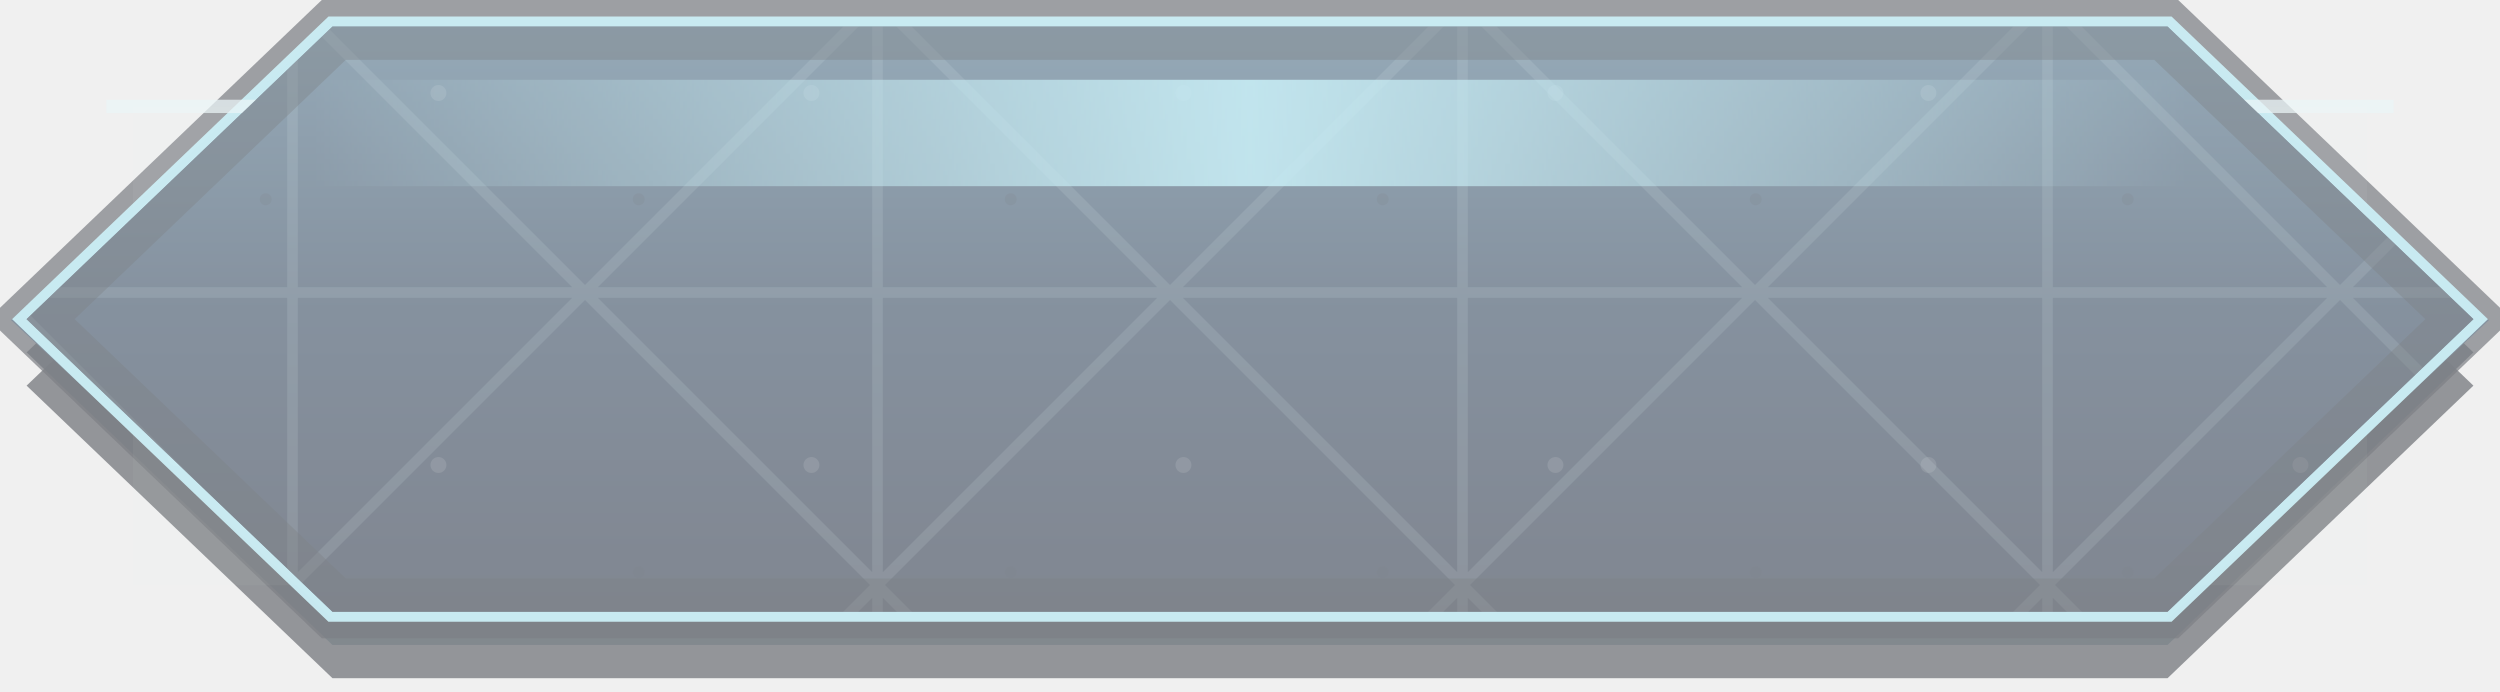
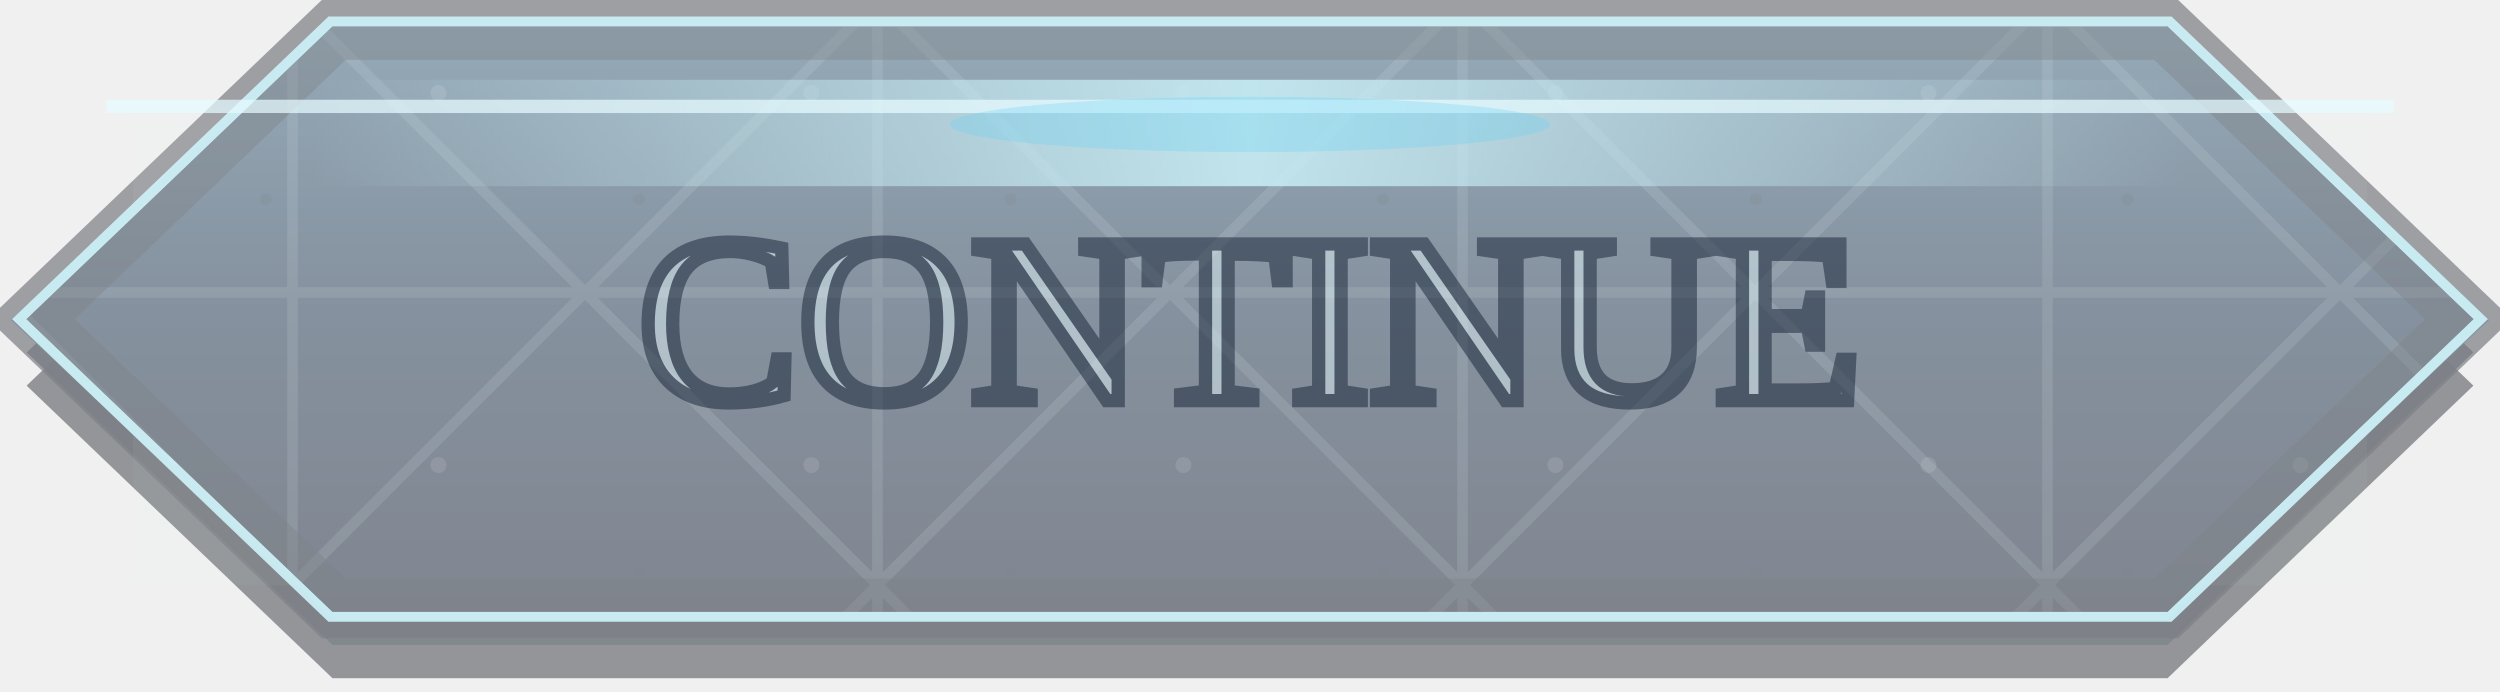
<svg xmlns="http://www.w3.org/2000/svg" width="376" height="104" viewBox="0 0 188 52" role="img" aria-label="M7 secondary-hex-button disabled" data-style="m9-frostbound-production-fidelity@0.1.0" data-geometry-shape="wide-hexagon" data-corner-radius="2" data-end-cap-depth="23">
  <defs>
    <linearGradient id="m9-secondary-hex-button-188x52-disabled-plate" x1="0" y1="0" x2="0" y2="1">
      <stop offset="0" stop-color="#315C7A" />
      <stop offset=".48" stop-color="#112A46" />
      <stop offset="1" stop-color="#071329" />
    </linearGradient>
    <linearGradient id="m9-secondary-hex-button-188x52-disabled-primary" x1="0" y1="0" x2="0" y2="1">
      <stop offset="0" stop-color="#E6FBFF" />
      <stop offset=".45" stop-color="#63CFF3" />
      <stop offset="1" stop-color="#1A6592" />
    </linearGradient>
    <linearGradient id="m9-secondary-hex-button-188x52-disabled-energy" x1="0" y1="0" x2="1" y2="0">
      <stop offset="0" stop-color="#9FEFFF" stop-opacity="0" />
      <stop offset=".5" stop-color="#9FEFFF" stop-opacity=".86" />
      <stop offset="1" stop-color="#9FEFFF" stop-opacity="0" />
    </linearGradient>
    <pattern id="m9-secondary-hex-button-188x52-disabled-grain" width="28" height="28" patternUnits="userSpaceOnUse">
      <circle cx="5" cy="7" r=".6" fill="#FFFFFF" fill-opacity=".12" />
      <circle cx="20" cy="15" r=".45" fill="#061321" fill-opacity=".2" />
    </pattern>
    <pattern id="m9-secondary-hex-button-188x52-disabled-plate-pattern" width="44" height="44" patternUnits="userSpaceOnUse">
      <path d="M0 22H44M22 0V44M0 22L22 0 44 22 22 44Z" fill="none" stroke="#D8FBFF" stroke-opacity=".12" stroke-width=".8" />
    </pattern>
    <mask id="m9-secondary-hex-button-188x52-disabled-mask">
      <path d="M25 2H163L186 24L163 46H25L2 24Z" fill="white" />
    </mask>
  </defs>
  <g opacity="0.48">
    <g id="m9-secondary-hex-button-188x52-disabled-outer-shadow" data-layer="outer-shadow" transform="translate(0 5)">
      <path d="M25 2H163L186 24L163 46H25L2 24Z" fill="#020812" opacity=".82" />
    </g>
    <g id="m9-secondary-hex-button-188x52-disabled-connected-depth" data-layer="connected-depth" transform="translate(0 2.5)">
      <path d="M25 2H163L186 24L163 46H25L2 24Z" fill="#071522" opacity=".9" />
    </g>
    <g id="m9-secondary-hex-button-188x52-disabled-outer-frame-m9-edge-stack" data-edge-stack="m9-ice-heavy" data-edge-stack-version="1.0.0">
      <g id="m9-secondary-hex-button-188x52-disabled-outer-frame-m9-outer-shadow" data-layer="outer-shadow" data-edge-stack-layer="outer-shadow" data-order="0" data-inset="0" data-thickness="4">
        <path d="M25 2H163L186 24L163 46H25L2 24Z" fill="none" stroke="#020812" stroke-width="4" stroke-opacity="0.72" stroke-linejoin="miter" />
      </g>
      <g id="m9-secondary-hex-button-188x52-disabled-outer-frame-m9-structural-silhouette" data-layer="structural-silhouette" data-edge-stack-layer="structural-silhouette" data-order="1" data-inset="1" data-thickness="3">
        <path d="M25 2H163L186 24L163 46H25L2 24Z" transform="translate(1 1) scale(0.9893617 0.9615385)" fill="none" stroke="#102A45" stroke-width="3" stroke-opacity="1" stroke-linejoin="miter" />
      </g>
      <g id="m9-secondary-hex-button-188x52-disabled-outer-frame-m9-dark-bevel" data-layer="dark-bevel" data-edge-stack-layer="dark-bevel" data-order="2" data-inset="3" data-thickness="2">
        <path d="M25 2H163L186 24L163 46H25L2 24Z" transform="translate(3 3) scale(0.9680851 0.8846154)" fill="none" stroke="#174B70" stroke-width="2" stroke-opacity="0.88" stroke-linejoin="miter" />
      </g>
      <g id="m9-secondary-hex-button-188x52-disabled-outer-frame-m9-bright-bevel" data-layer="bright-bevel" data-edge-stack-layer="bright-bevel" data-order="3" data-inset="5" data-thickness="2">
        <path d="M25 2H163L186 24L163 46H25L2 24Z" transform="translate(5 5) scale(0.9468085 0.8076923)" fill="none" stroke="#B9F7FF" stroke-width="2" stroke-opacity="0.92" stroke-linejoin="miter" />
      </g>
      <g id="m9-secondary-hex-button-188x52-disabled-outer-frame-m9-inner-rim" data-layer="inner-rim" data-edge-stack-layer="inner-rim" data-order="4" data-inset="8" data-thickness="1">
        <path d="M25 2H163L186 24L163 46H25L2 24Z" transform="translate(8 8) scale(0.9148936 0.6923077)" fill="none" stroke="#63CFF3" stroke-width="1" stroke-opacity="0.64" stroke-linejoin="miter" />
      </g>
    </g>
    <g id="m9-secondary-hex-button-188x52-disabled-outer-frame-m9-material-responses" data-material-responses="m9-frostbound-material-responses@1.0.0">
      <g id="m9-secondary-hex-button-188x52-disabled-outer-frame-m9-structural-edge-edge" data-material-region="structural-edge" data-material-response="m9-clear-ice" data-material-channel="edge" data-material-source="m8-cold-edge-accent">
        <path d="M25 2H163L186 24L163 46H25L2 24Z" fill="none" fill-opacity="0" stroke="#B9F7FF" stroke-opacity="0.9" stroke-width="1.5" />
      </g>
      <g id="m9-secondary-hex-button-188x52-disabled-outer-frame-m9-content-surface-base" data-material-region="content-surface" data-material-response="m9-dark-substrate" data-material-channel="base">
        <path d="M25 2H163L186 24L163 46H25L2 24Z" fill="#071329" fill-opacity="1" stroke="none" stroke-opacity="0" stroke-width="0" />
      </g>
      <g id="m9-secondary-hex-button-188x52-disabled-outer-frame-m9-content-surface-highlight" data-material-region="content-surface" data-material-response="m9-dark-substrate" data-material-channel="highlight">
        <path d="M25 2H163L186 24L163 46H25L2 24Z" fill="none" fill-opacity="0" stroke="#9FEFFF" stroke-opacity="0.24" stroke-width="1.5" />
      </g>
      <g id="m9-secondary-hex-button-188x52-disabled-outer-frame-m9-content-surface-glow" data-material-region="content-surface" data-material-response="m9-dark-substrate" data-material-channel="glow">
        <path d="M25 2H163L186 24L163 46H25L2 24Z" fill="none" fill-opacity="0" stroke="#63CFF3" stroke-opacity="0.16" stroke-width="1.5" />
      </g>
      <g id="m9-secondary-hex-button-188x52-disabled-outer-frame-m9-content-surface-surface" data-material-region="content-surface" data-material-response="m9-dark-substrate" data-material-channel="surface" data-material-source="m8-ice-grain">
        <path d="M25 2H163L186 24L163 46H25L2 24Z" fill="#B9F7FF" fill-opacity="0.06" stroke="none" stroke-opacity="0" stroke-width="0" />
      </g>
      <g id="m9-secondary-hex-button-188x52-disabled-outer-frame-m9-variation" data-variation-region="content-surface" data-variation-preset="m9-frostbound-surface-variation@1.0.0" data-variation-seed="19" data-variation-frost="0.34" data-variation-scratch="0.12">
        <rect x="10" y="8" width="168" height="36" fill="#E6FBFF" fill-opacity="0.041" />
        <path d="M12 29.12l27.88 4.659" stroke="#D7FBFF" stroke-opacity="0.077" />
        <circle cx="109.91" cy="30.76" r="0.72" fill="#D9FFFF" fill-opacity="0.099" />
        <circle cx="84.45" cy="22.75" r="0.72" fill="#D9FFFF" fill-opacity="0.099" />
        <circle cx="34.97" cy="20.83" r="0.72" fill="#D9FFFF" fill-opacity="0.099" />
        <circle cx="69.40" cy="12.38" r="0.72" fill="#D9FFFF" fill-opacity="0.099" />
        <circle cx="12.37" cy="24.42" r="0.72" fill="#D9FFFF" fill-opacity="0.099" />
        <circle cx="105.12" cy="30.31" r="0.72" fill="#D9FFFF" fill-opacity="0.099" />
        <circle cx="13.32" cy="34.34" r="0.72" fill="#D9FFFF" fill-opacity="0.099" />
        <circle cx="91.05" cy="22.86" r="0.72" fill="#D9FFFF" fill-opacity="0.099" />
        <circle cx="131.15" cy="28.22" r="0.72" fill="#D9FFFF" fill-opacity="0.099" />
        <circle cx="106.82" cy="41.81" r="0.72" fill="#D9FFFF" fill-opacity="0.099" />
        <circle cx="83.20" cy="32.69" r="0.72" fill="#D9FFFF" fill-opacity="0.099" />
        <circle cx="27.20" cy="27.50" r="0.72" fill="#D9FFFF" fill-opacity="0.099" />
      </g>
    </g>
-     <g id="m9-secondary-hex-button-188x52-disabled-outer-frame-m9-lighting" data-lighting-model="m9-cold-top-rim@1.0.0" data-light-direction="top">
-       <path d="M8 8H180" stroke="#E6FBFF" stroke-opacity="0.72" />
-       <ellipse cx="94" cy="26" rx="56.4" ry="10.4" fill="#63CFF3" fill-opacity="0.28" />
-     </g>
    <g id="m9-secondary-hex-button-188x52-disabled-outer-frame-m9-ornaments" data-ornament-layer="independent" />
-     <g id="m9-secondary-hex-button-188x52-disabled-outer-frame-m9-typography" data-typography-preset="m9-frostbound-action@1.0.0" data-width-fit="18.00" data-state="disabled" transform="translate(0 0)" opacity="0.45">
-       <text x="50%" y="50%" text-anchor="middle" dominant-baseline="middle" font-size="18.00" fill="#E6FBFF" stroke="#071329" stroke-width="1" data-typography-layer="face">CONTINUE</text>
-       <text x="50%" y="calc(50% - 1px)" text-anchor="middle" dominant-baseline="middle" font-size="18.00" fill="none" stroke="#FFFFFF" stroke-opacity=".35" data-typography-layer="bevel" />
-     </g>
    <g id="m9-secondary-hex-button-188x52-disabled-inner-plate-fill" data-layer="inner-plate-fill">
      <path d="M25 2H163L186 24L163 46H25L2 24Z" fill="url(#m9-secondary-hex-button-188x52-disabled-plate)" />
    </g>
    <g id="m9-secondary-hex-button-188x52-disabled-surface-grain" data-layer="surface-grain" data-material-source="m8-ice-grain" mask="url(#m9-secondary-hex-button-188x52-disabled-mask)">
      <rect width="188" height="52" fill="url(#m9-secondary-hex-button-188x52-disabled-grain)" />
    </g>
    <g id="m9-secondary-hex-button-188x52-disabled-surface-pattern" data-layer="surface-pattern" data-material-source="m8-crystal-facet-pattern" mask="url(#m9-secondary-hex-button-188x52-disabled-mask)">
      <rect width="188" height="52" fill="url(#m9-secondary-hex-button-188x52-disabled-plate-pattern)" />
    </g>
    <g id="m9-secondary-hex-button-188x52-disabled-side-bevel-shade" data-layer="side-bevel-shade" mask="url(#m9-secondary-hex-button-188x52-disabled-mask)">
      <path d="M25 2H163L186 24L163 46H25L2 24Z" fill="none" stroke="#020812" stroke-opacity=".38" stroke-width="5" />
    </g>
    <g id="m9-secondary-hex-button-188x52-disabled-top-bevel-highlight" data-layer="top-bevel-highlight" mask="url(#m9-secondary-hex-button-188x52-disabled-mask)">
      <path d="M33 8H155" stroke="#FFFFFF" stroke-opacity=".55" stroke-width="3" stroke-linecap="square" />
    </g>
    <g id="m9-secondary-hex-button-188x52-disabled-cold-edge-accent" data-layer="cold-edge-accent" data-material-source="m8-cold-edge-accent" mask="url(#m9-secondary-hex-button-188x52-disabled-mask)">
      <rect x="23" y="6" width="142" height="8" fill="url(#m9-secondary-hex-button-188x52-disabled-energy)" />
    </g>
    <g id="m9-secondary-hex-button-188x52-disabled-ornament-decal" data-layer="ornament-decal" data-material-source="m7-ornament-marks" mask="url(#m9-secondary-hex-button-188x52-disabled-mask)">
      <path d="M31 39h16M141 39h16" stroke="#E6FCFF" stroke-opacity=".5" stroke-width="2" />
    </g>
    <g id="m9-secondary-hex-button-188x52-disabled-content" data-layer="content" data-slot="editable-secondary-hex-button-content" data-safe-x="37" data-safe-y="8" data-safe-width="114" data-safe-height="34" />
  </g>
+   <g id="m9-secondary-hex-button-188x52-disabled-outer-frame-m9-lighting" data-lighting-model="m9-cold-top-rim@1.0.0" data-light-direction="top">
+     <path d="M8 8H180" stroke="#E6FBFF" stroke-opacity="0.72" />
+     <ellipse cx="94" cy="9.36" rx="22.56" ry="2.08" fill="#63CFF3" fill-opacity="0.28" />
+   </g>
+   <g id="m9-secondary-hex-button-188x52-disabled-outer-frame-m9-typography" data-typography-preset="m9-frostbound-action@1.0.0" data-width-fit="18.00" data-state="disabled" transform="translate(0 0)" opacity="0.45">
+     <text x="94" y="26" text-anchor="middle" dominant-baseline="middle" font-size="18.00" fill="#E6FBFF" stroke="#071329" stroke-width="1" data-typography-layer="face">CONTINUE</text>
+     <text x="94" y="25" text-anchor="middle" dominant-baseline="middle" font-size="18.00" fill="none" stroke="#FFFFFF" stroke-opacity=".35" data-typography-layer="bevel" />
+   </g>
</svg>
